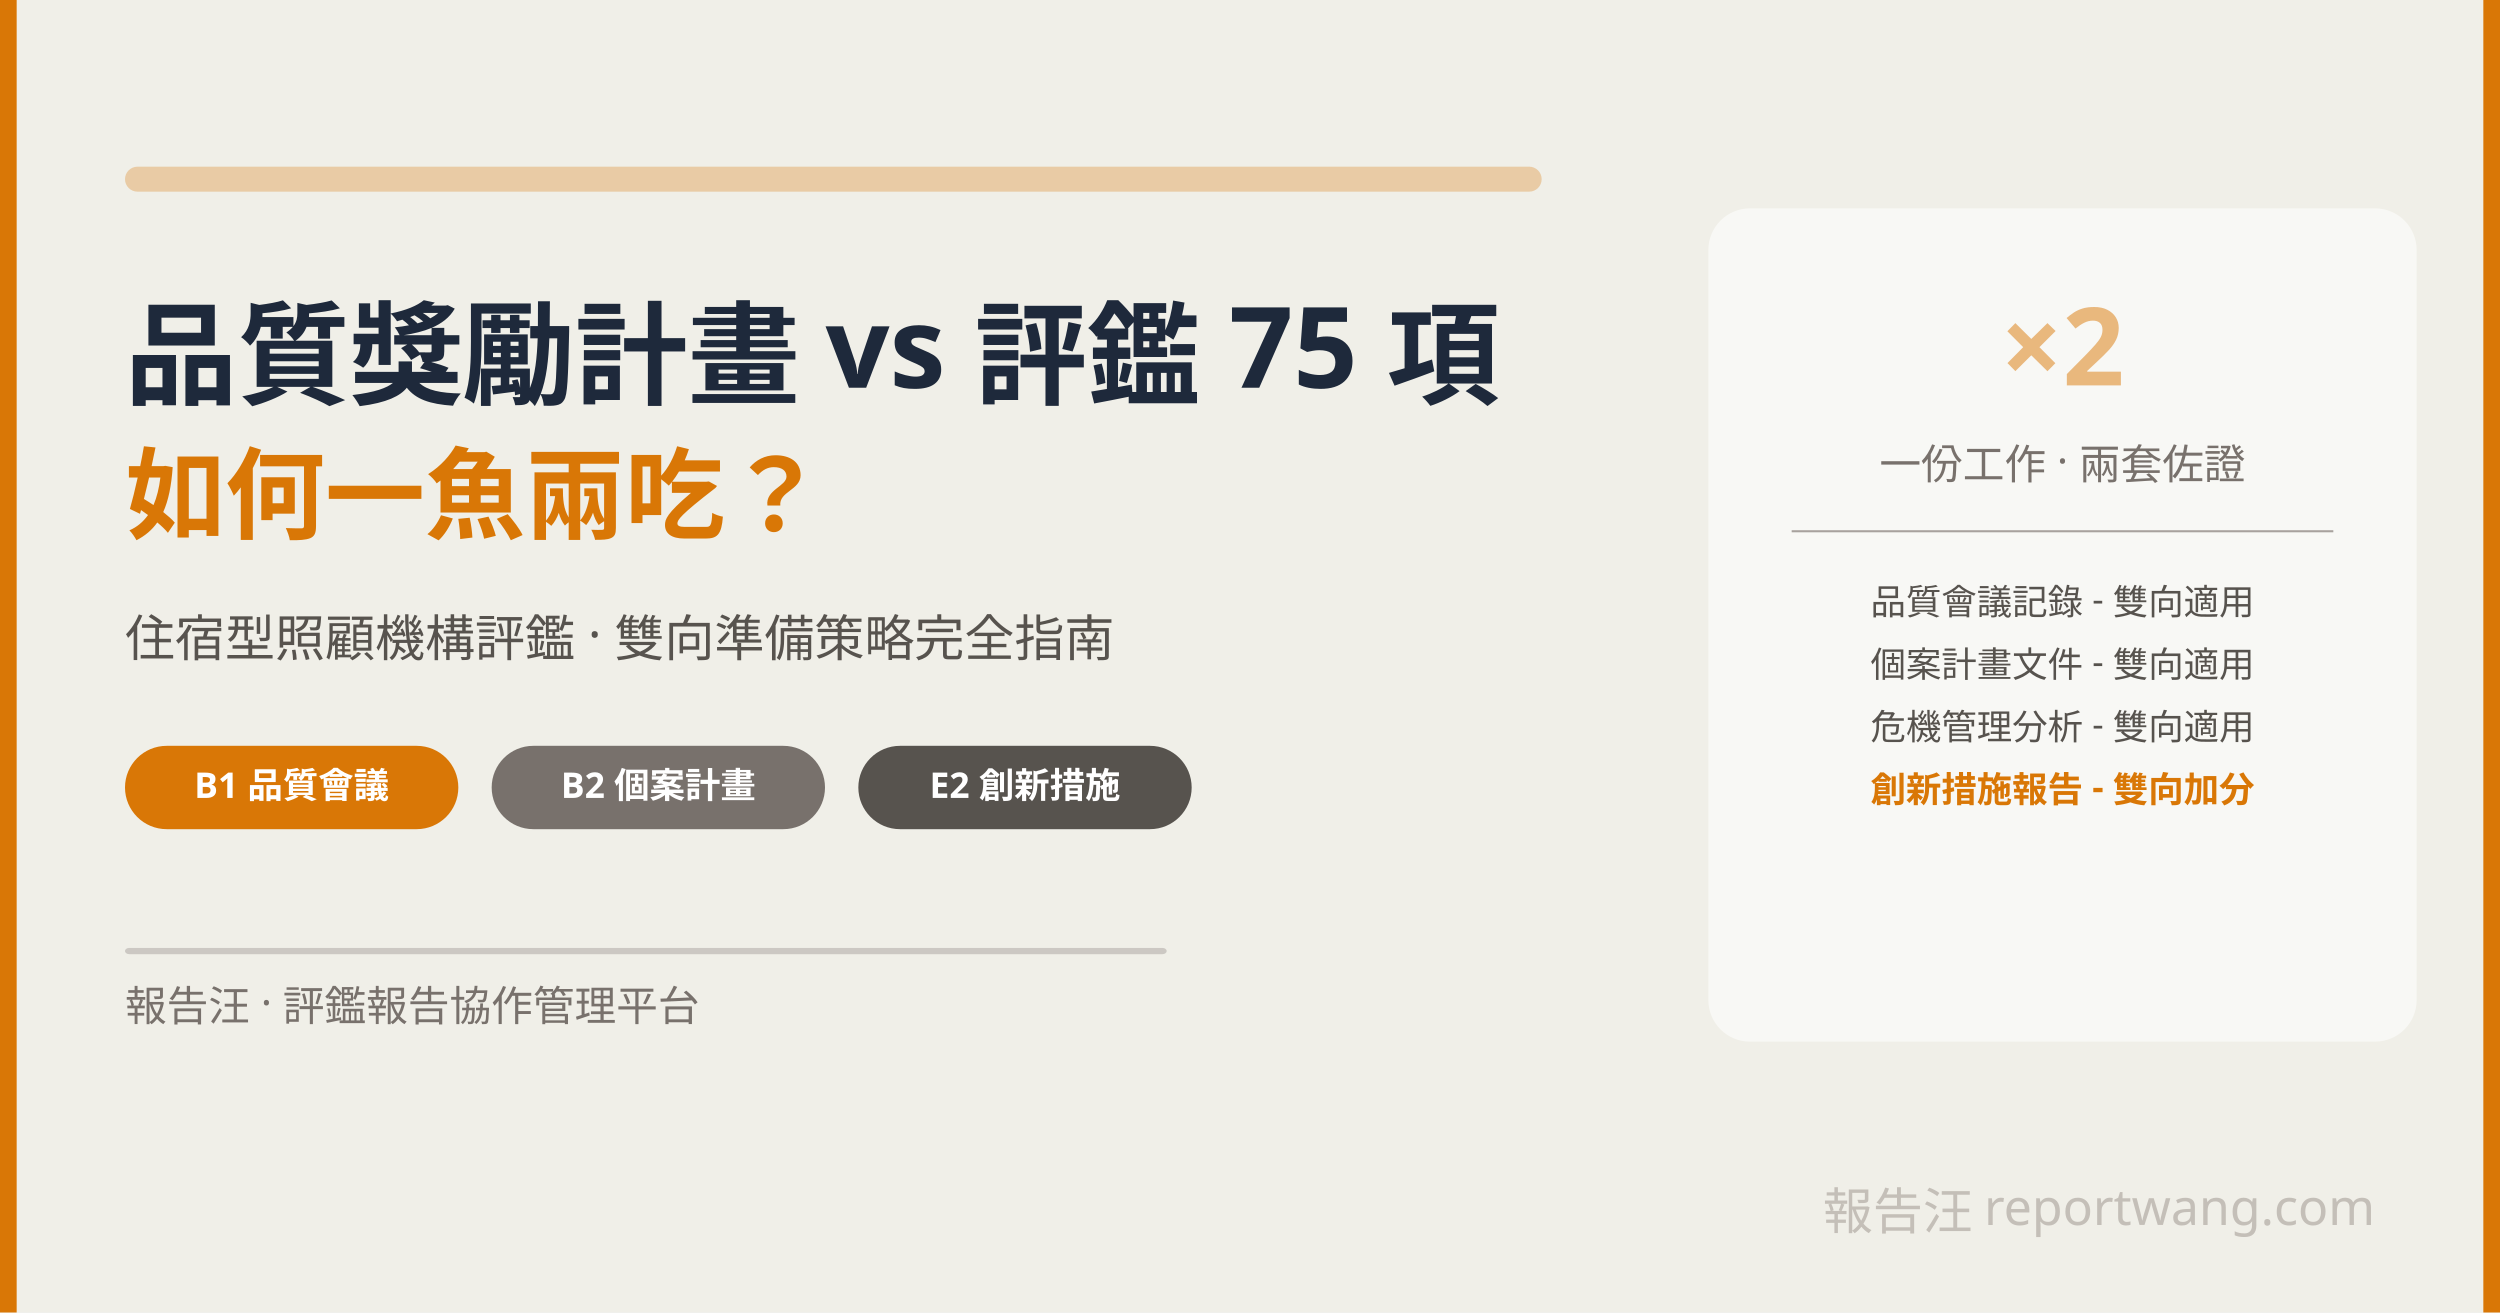
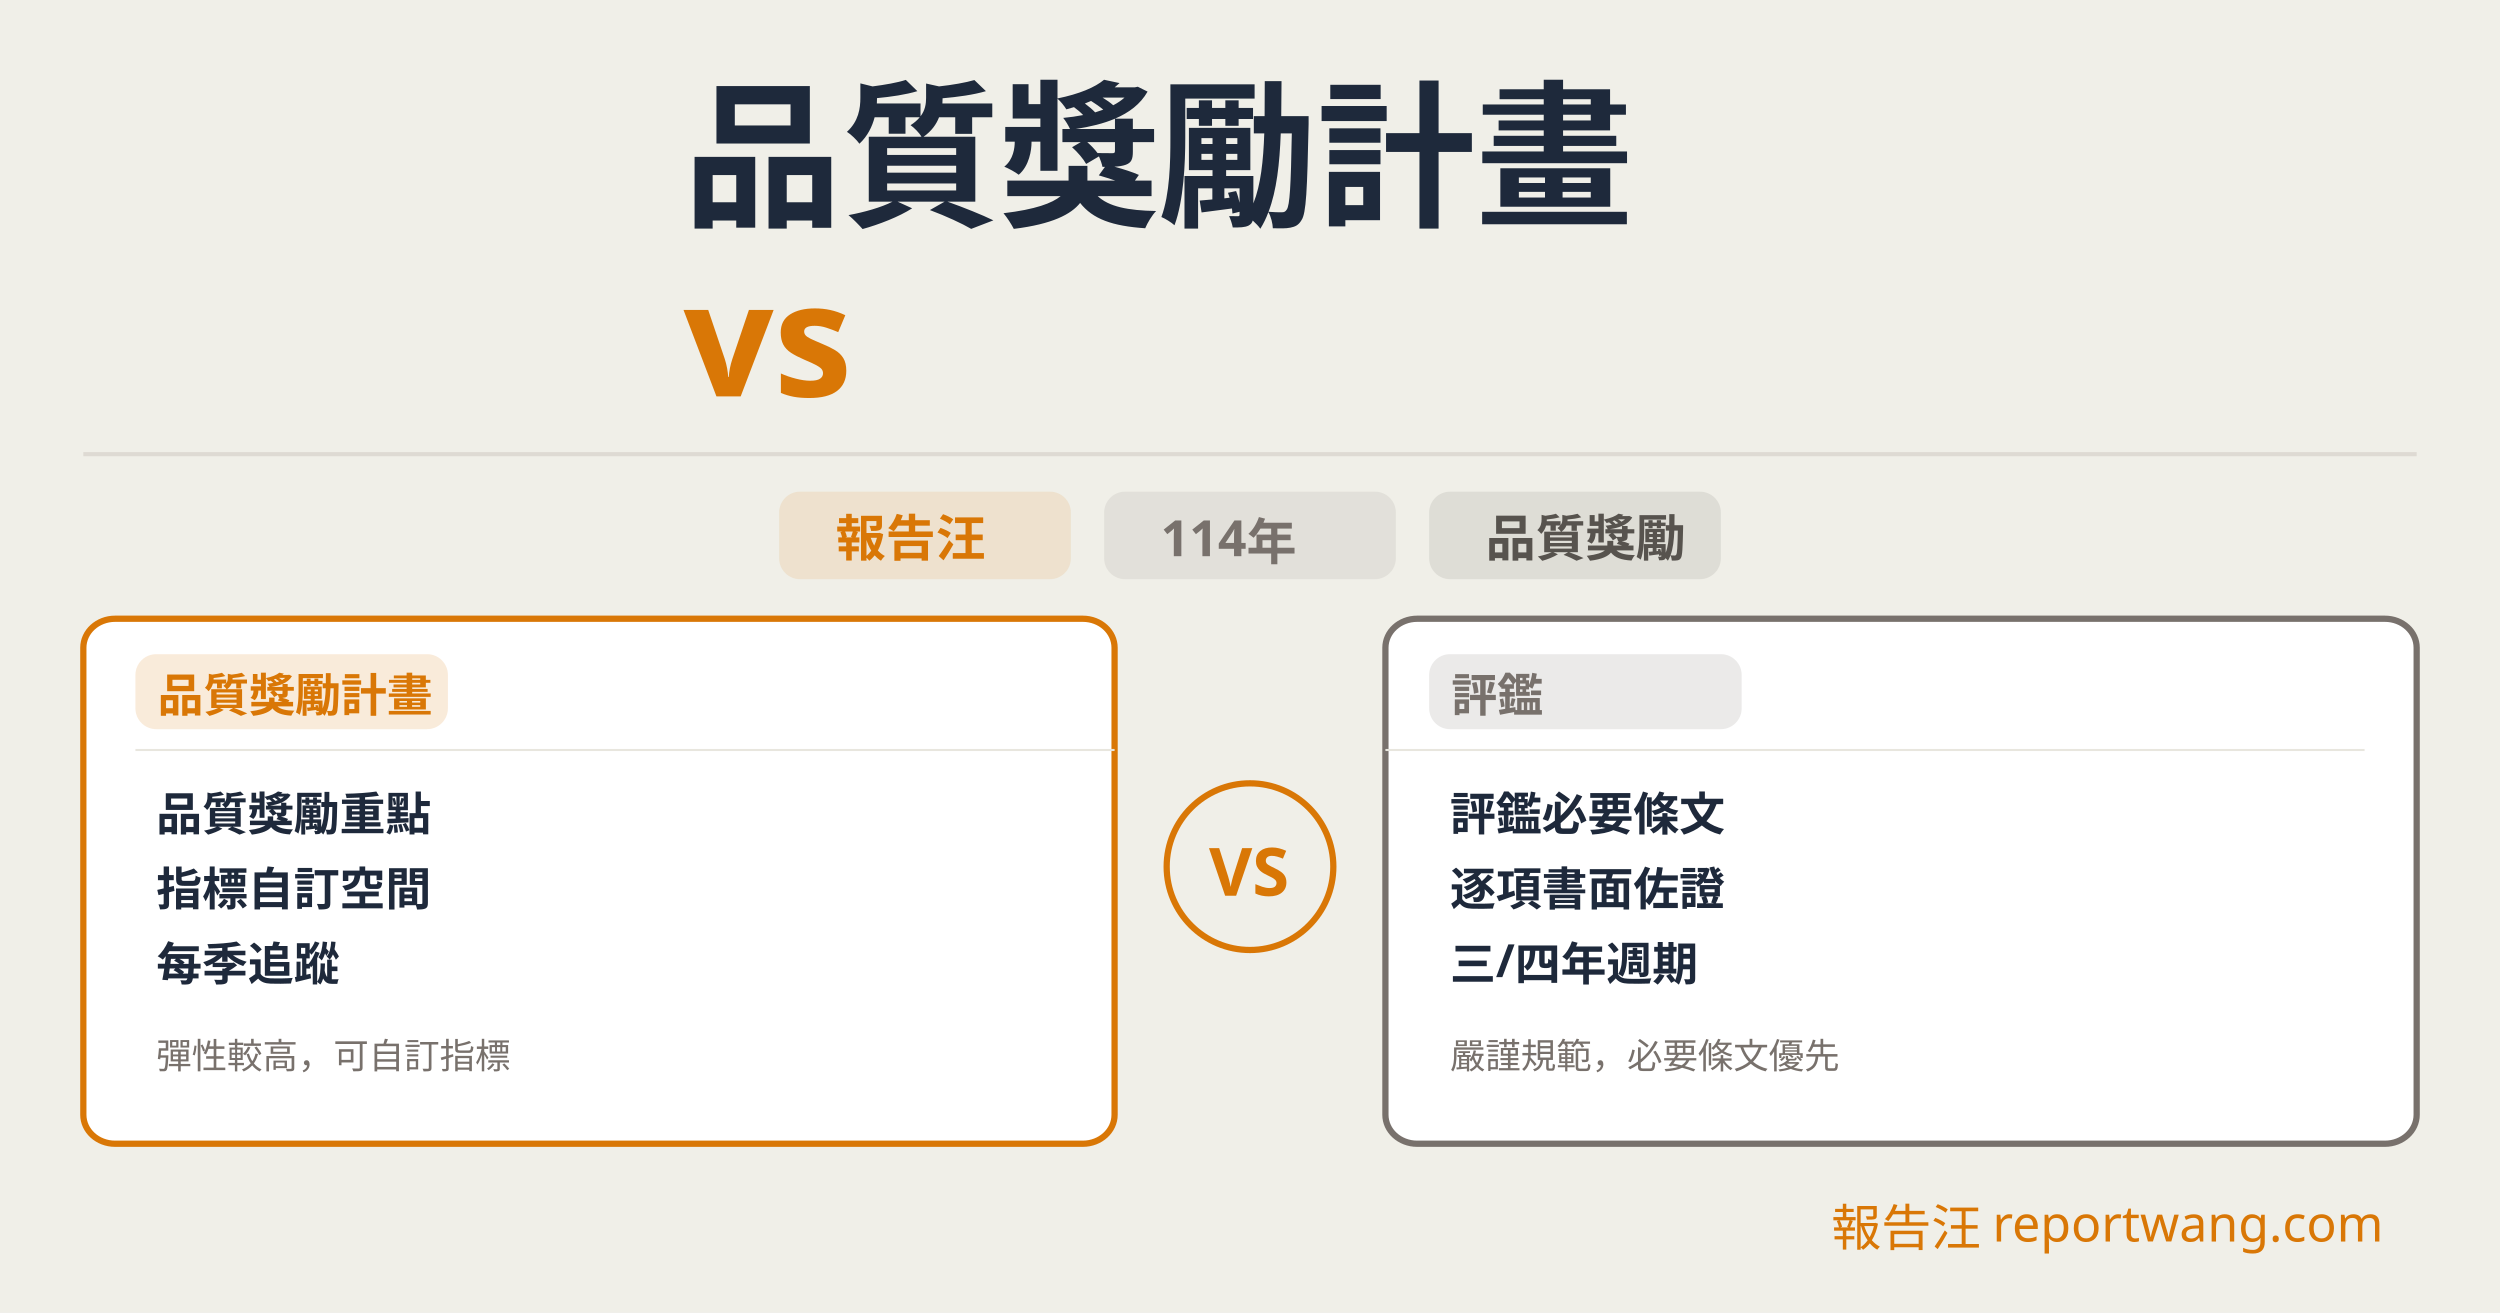
- <svg xmlns="http://www.w3.org/2000/svg" viewBox="0 0 1200 630" font-family="'Noto Sans TC', sans-serif" width="1200" height="630">
+ <svg xmlns="http://www.w3.org/2000/svg" width="1200" height="630" viewBox="0 0 1200 630" fill="none" font-family="'Noto Sans TC', sans-serif">
  <rect width="1200" height="630" fill="#f0efe8" />
-   <rect x="0" y="0" width="8" height="630" fill="#d97706" />
-   <rect x="1192" y="0" width="8" height="630" fill="#d97706" />
-   <rect x="60" y="80" width="680" height="12" rx="6" fill="#d97706" opacity="0.3" />
-   <text x="60" y="190" font-size="54" fill="#1e293b" font-weight="700">品質獎勵計畫 vs 評鑑 75 項</text>
-   <text x="60" y="255" font-size="48" fill="#d97706" font-weight="700">如何一魚兩吃？</text>
-   <text x="60" y="315" font-size="24" fill="#57534e">住宿型照顧機構評鑑 · 雙向準備策略完全指南</text>
-   <rect x="60" y="358" width="160" height="40" rx="20" fill="#d97706" />
-   <text x="140" y="383" font-size="17" fill="white" text-anchor="middle" font-weight="600">B1 品質會議</text>
-   <rect x="236" y="358" width="160" height="40" rx="20" fill="#78716c" />
-   <text x="316" y="383" font-size="17" fill="white" text-anchor="middle" font-weight="600">B2 個案計畫</text>
-   <rect x="412" y="358" width="160" height="40" rx="20" fill="#57534e" />
-   <text x="492" y="383" font-size="17" fill="white" text-anchor="middle" font-weight="600">E2 創新措施</text>
-   <rect x="820" y="100" width="340" height="400" rx="20" fill="white" opacity="0.55" />
-   <text x="990" y="185" font-size="52" fill="#d97706" text-anchor="middle" font-weight="700" opacity="0.5">×2</text>
-   <text x="990" y="230" font-size="20" fill="#78716c" text-anchor="middle">一份工作 · 兩套佐證</text>
-   <line x1="860" y1="255" x2="1120" y2="255" stroke="#a8a29e" stroke-width="1" />
-   <text x="990" y="295" font-size="17" fill="#57534e" text-anchor="middle">品質會議記錄 - 雙向適用</text>
-   <text x="990" y="325" font-size="17" fill="#57534e" text-anchor="middle">個案計畫文件 - 雙向適用</text>
-   <text x="990" y="355" font-size="17" fill="#57534e" text-anchor="middle">危機管理分析 - 雙向適用</text>
-   <text x="990" y="385" font-size="17" fill="#d97706" text-anchor="middle" font-weight="600">創新措施報告 - 雙向加分</text>
-   <rect x="60" y="455" width="500" height="3" rx="2" fill="#a8a29e" opacity="0.5" />
-   <text x="60" y="490" font-size="20" fill="#78716c">報告汪 · 評鑑報告協作管理平台</text>
-   <text x="1140" y="590" font-size="24" fill="#c4bfb8" text-anchor="end" font-weight="400">報告汪 reportwang.com</text>
+   <g clip-path="url(#clip-nursing-home-quality)">
+     <path d="M1200 0H0V630H1200V0Z" fill="#F0EFE8" />
+     <text fill="#1E293B" style="white-space: pre" xml:space="preserve" font-size="76" font-weight="bold" letter-spacing="0em">
+       <tspan x="328.086" y="102.88">品質獎勵計畫</tspan>
+     </text>
+     <text fill="#D97706" style="white-space: pre" xml:space="preserve" font-size="76" font-weight="bold" letter-spacing="0em">
+       <tspan x="328.086" y="190.28">vs</tspan>
+     </text>
+     <path d="M40 218H1160" stroke="#DEDAD3" stroke-width="2" />
+     <path opacity="0.12" d="M504 236H384C378.477 236 374 240.477 374 246V268C374 273.523 378.477 278 384 278H504C509.523 278 514 273.523 514 268V246C514 240.477 509.523 236 504 236Z" fill="#D97706" />
+     <text fill="#D97706" style="white-space: pre" xml:space="preserve" font-size="24" font-weight="bold" letter-spacing="0em">
+       <tspan x="401.145" y="266.964">報告汪 </tspan>
+     </text>
+     <path opacity="0.12" d="M660 236H540C534.477 236 530 240.477 530 246V268C530 273.523 534.477 278 540 278H660C665.523 278 670 273.523 670 268V246C670 240.477 665.523 236 660 236Z" fill="#78716C" />
+     <text fill="#78716C" style="white-space: pre" xml:space="preserve" font-size="24" font-weight="bold" letter-spacing="0em">
+       <tspan x="557.145" y="266.964">114年</tspan>
+     </text>
+     <path opacity="0.12" d="M816 236H696C690.477 236 686 240.477 686 246V268C686 273.523 690.477 278 696 278H816C821.523 278 826 273.523 826 268V246C826 240.477 821.523 236 816 236Z" fill="#57534E" />
+     <text fill="#57534E" style="white-space: pre" xml:space="preserve" font-size="24" font-weight="bold" letter-spacing="0em">
+       <tspan x="713.145" y="266.964">品質獎勵</tspan>
+     </text>
+     <path d="M519.769 297H55.231C46.819 297 40 303.225 40 310.903V535.097C40 542.775 46.819 549 55.231 549H519.769C528.181 549 535 542.775 535 535.097V310.903C535 303.225 528.181 297 519.769 297Z" fill="white" stroke="#D97706" stroke-width="3" />
+     <path d="M65 360H535" stroke="#E8E6DE" />
+     <path opacity="0.15" d="M205 314H75C69.477 314 65 318.477 65 324V340C65 345.523 69.477 350 75 350H205C210.523 350 215 345.523 215 340V324C215 318.477 210.523 314 205 314Z" fill="#D97706" />
+     <text fill="#D97706" style="white-space: pre" xml:space="preserve" font-size="22" font-weight="bold" letter-spacing="0em">
+       <tspan x="75.654" y="341.592">品質獎勵計畫</tspan>
+     </text>
+     <text fill="#1E293B" style="white-space: pre" xml:space="preserve" font-size="22" font-weight="bold" letter-spacing="0em">
+       <tspan x="75" y="398.592">品質獎勵重點</tspan>
+     </text>
+     <text fill="#1E293B" style="white-space: pre" xml:space="preserve" font-size="22" font-weight="bold" letter-spacing="0em">
+       <tspan x="75" y="434.592">指標自訂空間</tspan>
+     </text>
+     <text fill="#1E293B" style="white-space: pre" xml:space="preserve" font-size="22" font-weight="bold" letter-spacing="0em">
+       <tspan x="75" y="470.592">每季追蹤</tspan>
+     </text>
+     <text fill="#78716C" style="white-space: pre" xml:space="preserve" font-size="17" letter-spacing="0em">
+       <tspan x="75" y="512.912">彈性較高，可自訂指標</tspan>
+     </text>
+     <path d="M1144.77 297H680.231C671.819 297 665 303.225 665 310.903V535.097C665 542.775 671.819 549 680.231 549H1144.77C1153.18 549 1160 542.775 1160 535.097V310.903C1160 303.225 1153.18 297 1144.77 297Z" fill="white" stroke="#78716C" stroke-width="3" />
+     <path d="M665 360H1135" stroke="#E8E6DE" />
+     <path opacity="0.15" d="M826 314H696C690.477 314 686 318.477 686 324V340C686 345.523 690.477 350 696 350H826C831.523 350 836 345.523 836 340V324C836 318.477 831.523 314 826 314Z" fill="#78716C" />
+     <text fill="#78716C" style="white-space: pre" xml:space="preserve" font-size="22" font-weight="bold" letter-spacing="0em">
+       <tspan x="696.654" y="341.592">評鑑</tspan>
+     </text>
+     <text fill="#1E293B" style="white-space: pre" xml:space="preserve" font-size="22" font-weight="bold" letter-spacing="0em">
+       <tspan x="696" y="398.592">評鑑必要條文</tspan>
+     </text>
+     <text fill="#1E293B" style="white-space: pre" xml:space="preserve" font-size="22" font-weight="bold" letter-spacing="0em">
+       <tspan x="696" y="434.592">逐項書面佐證</tspan>
+     </text>
+     <text fill="#1E293B" style="white-space: pre" xml:space="preserve" font-size="22" font-weight="bold" letter-spacing="0em">
+       <tspan x="696" y="470.592">三/四年週期</tspan>
+     </text>
+     <text fill="#78716C" style="white-space: pre" xml:space="preserve" font-size="17" letter-spacing="0em">
+       <tspan x="696" y="512.912">嚴謹規範，必要條文優先</tspan>
+     </text>
+     <path d="M600 456C622.091 456 640 438.091 640 416C640 393.909 622.091 376 600 376C577.909 376 560 393.909 560 416C560 438.091 577.909 456 600 456Z" fill="#F0EFE8" stroke="#D97706" stroke-width="3" />
+     <text fill="#D97706" style="white-space: pre" xml:space="preserve" font-size="32" font-weight="bold" letter-spacing="0em">
+       <tspan x="580.312" y="429.952">VS</tspan>
+     </text>
+     <text fill="#D97706" style="white-space: pre" xml:space="preserve" font-size="24" letter-spacing="0em">
+       <tspan x="879.008" y="597.928">報告汪 reportwang.com</tspan>
+     </text>
+   </g>
+   <defs>
+     <clipPath id="clip-nursing-home-quality">
+       <rect width="1200" height="630" fill="white" />
+     </clipPath>
+   </defs>
</svg>
